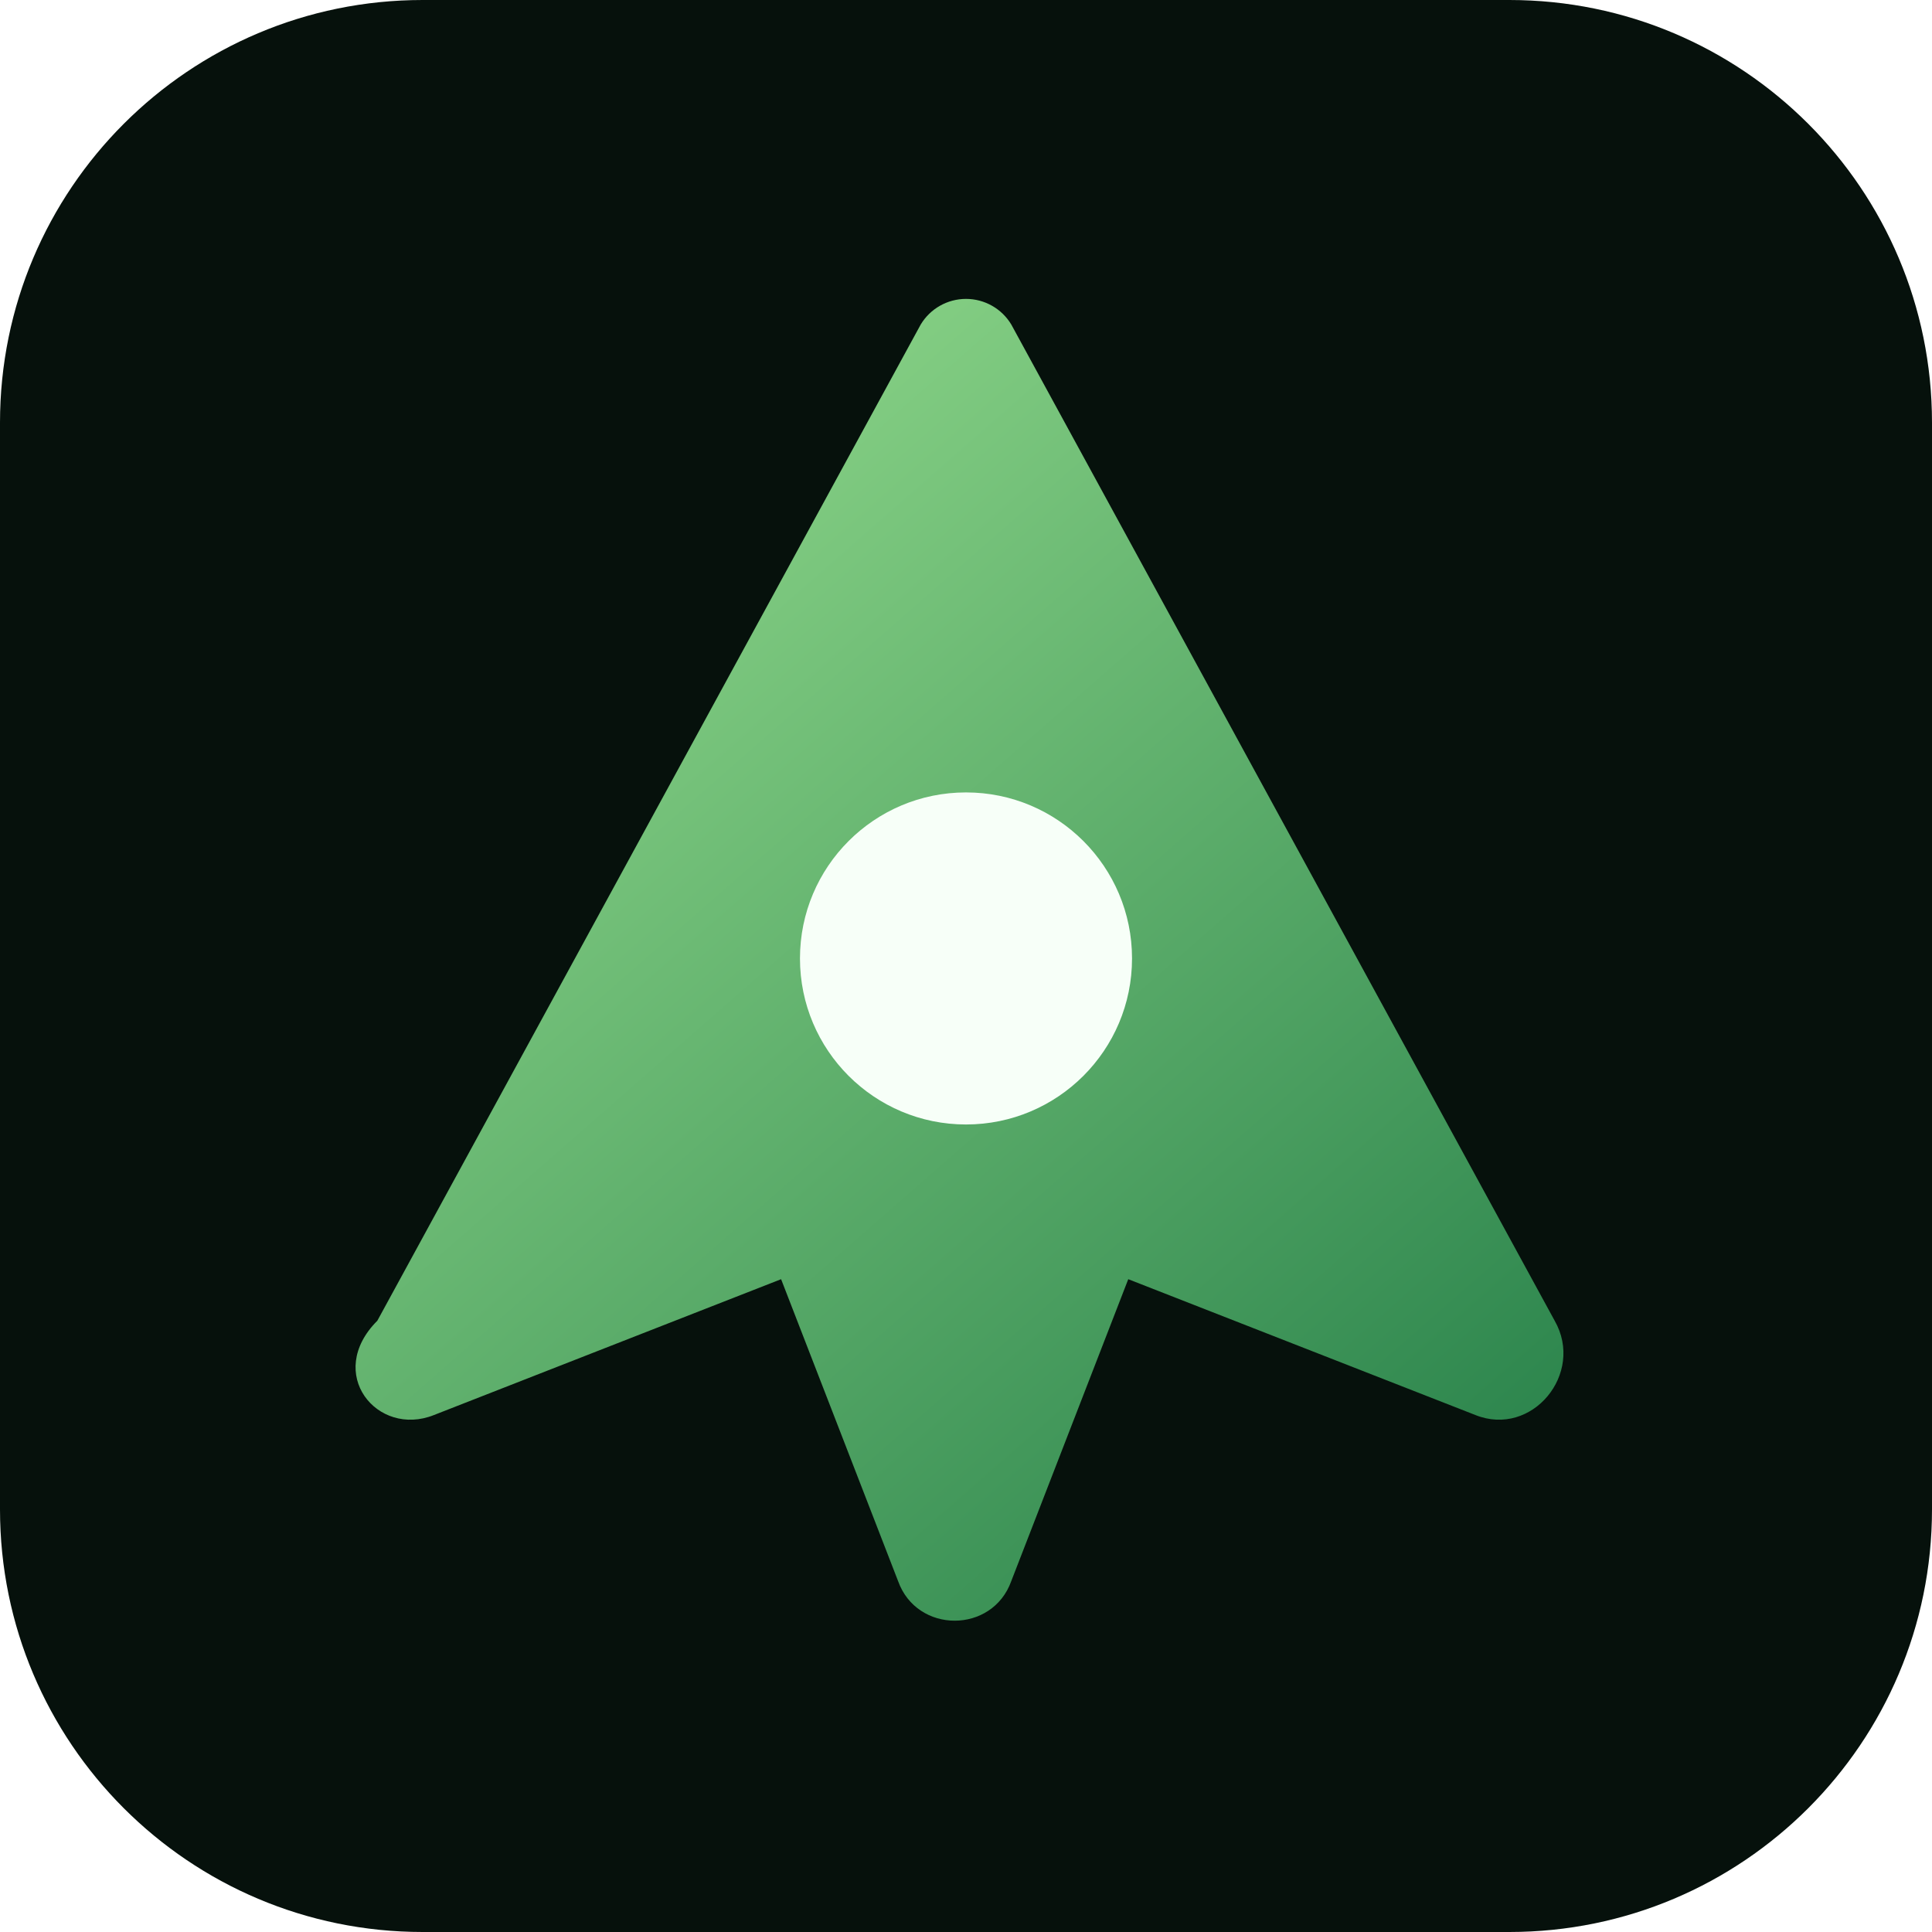
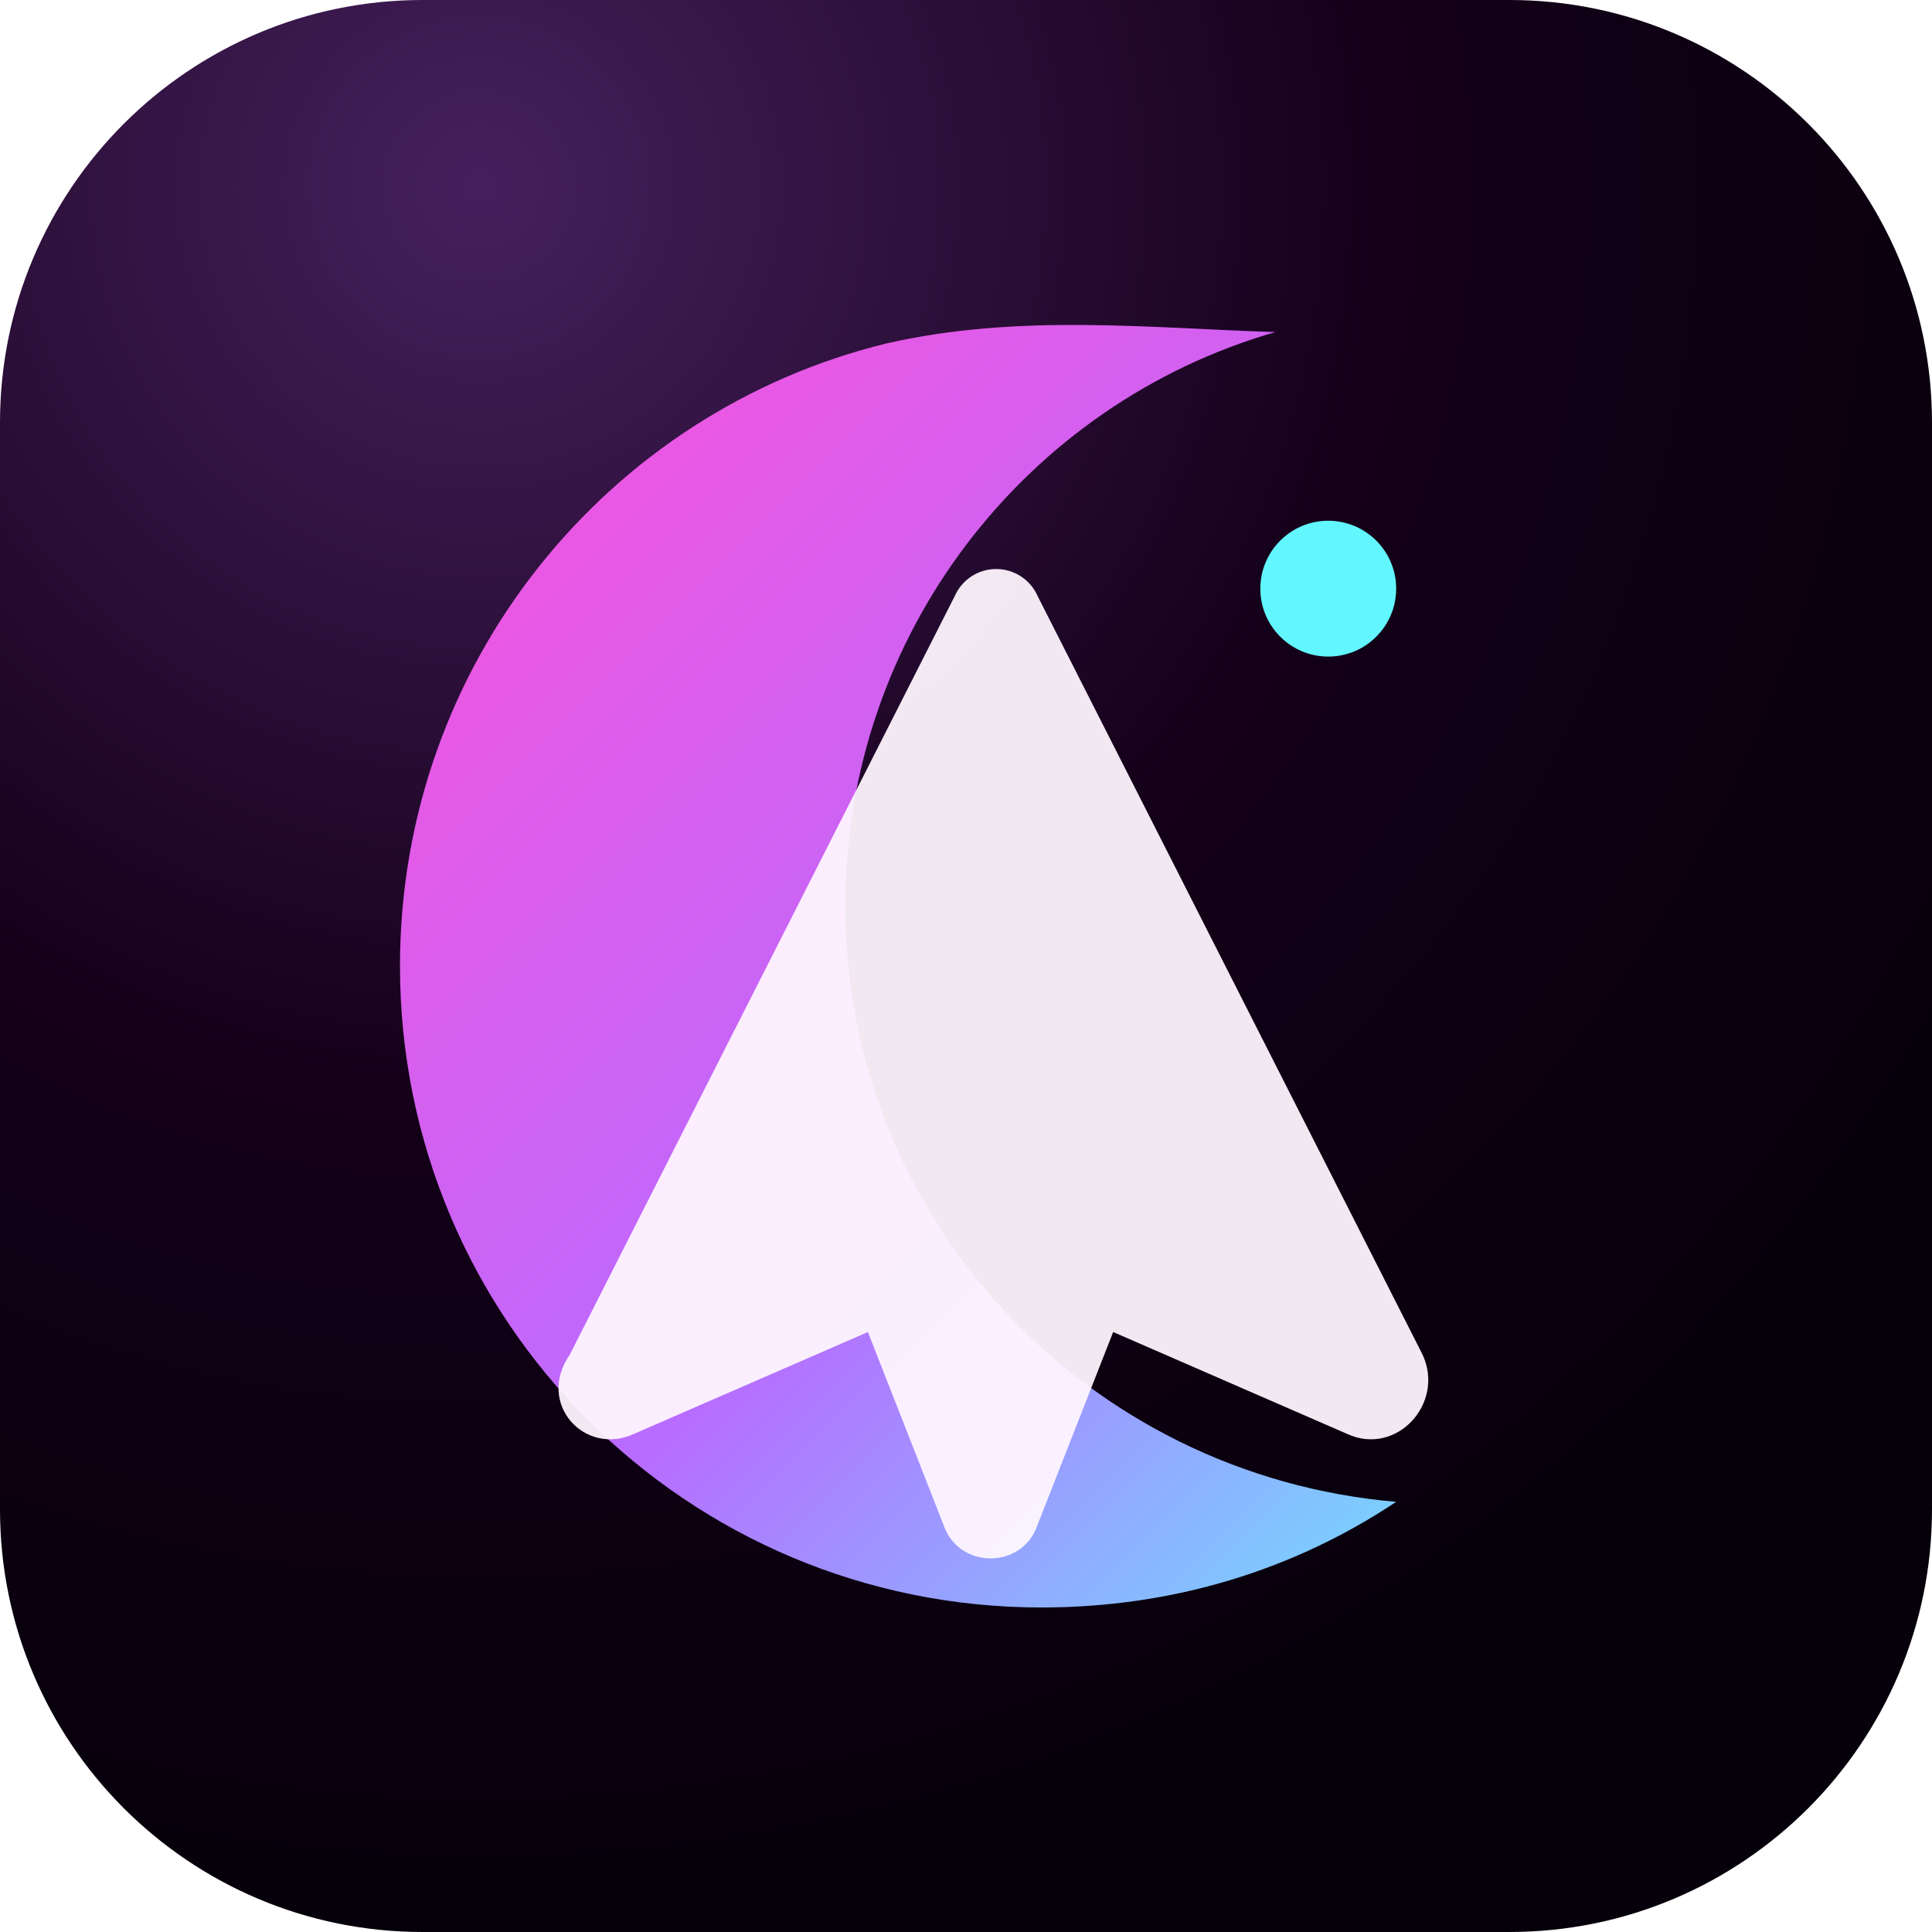
<svg xmlns="http://www.w3.org/2000/svg" viewBox="0 0 512 512">
  <defs>
-     <linearGradient id="g" x1="96" x2="420" y1="70" y2="440" gradientUnits="userSpaceOnUse">
-       <stop stop-color="#9ee493" />
-       <stop offset="1" stop-color="#1f7a45" />
+     <radialGradient id="bg" cx="25%" cy="10%" r="90%">
+       <stop offset="0" stop-color="#46205d" />
+       <stop offset="0.52" stop-color="#140019" />
+       <stop offset="1" stop-color="#05000a" />
+     </radialGradient>
+     <linearGradient id="neon" x1="90" x2="430" y1="90" y2="430" gradientUnits="userSpaceOnUse">
+       <stop stop-color="#ff4fd8" />
+       <stop offset="0.55" stop-color="#b86bff" />
+       <stop offset="1" stop-color="#62f7ff" />
    </linearGradient>
  </defs>
-   <rect width="512" height="512" rx="112" fill="#06110c" />
-   <path d="M100 350 244 86a14 14 0 0 1 24 0l144 264c8 14-6 31-21 25l-92-36-31 80c-5 14-25 14-30 0l-31-80-92 36c-15 6-29-11-15-25Z" fill="url(#g)" />
-   <circle cx="256" cy="254" r="44" fill="#f7fff8" />
+   <rect width="512" height="512" rx="112" fill="url(#bg)" />
+   <path d="M338 88c-66 19-114 80-114 152 0 83 64 151 146 158-27 18-59 28-94 28-94 0-170-76-170-170 0-80 55-147 129-165 35-8 70-4 103-3Z" fill="url(#neon)" />
+   <path d="M151 359 253 158a12 12 0 0 1 22 0l102 201c6 13-7 27-20 21l-62-27-20 51c-4 12-21 12-25 0l-20-51-62 27c-13 6-26-8-17-21Z" fill="#fff7ff" opacity=".94" />
+   <circle cx="352" cy="156" r="18" fill="#62f7ff" />
</svg>
